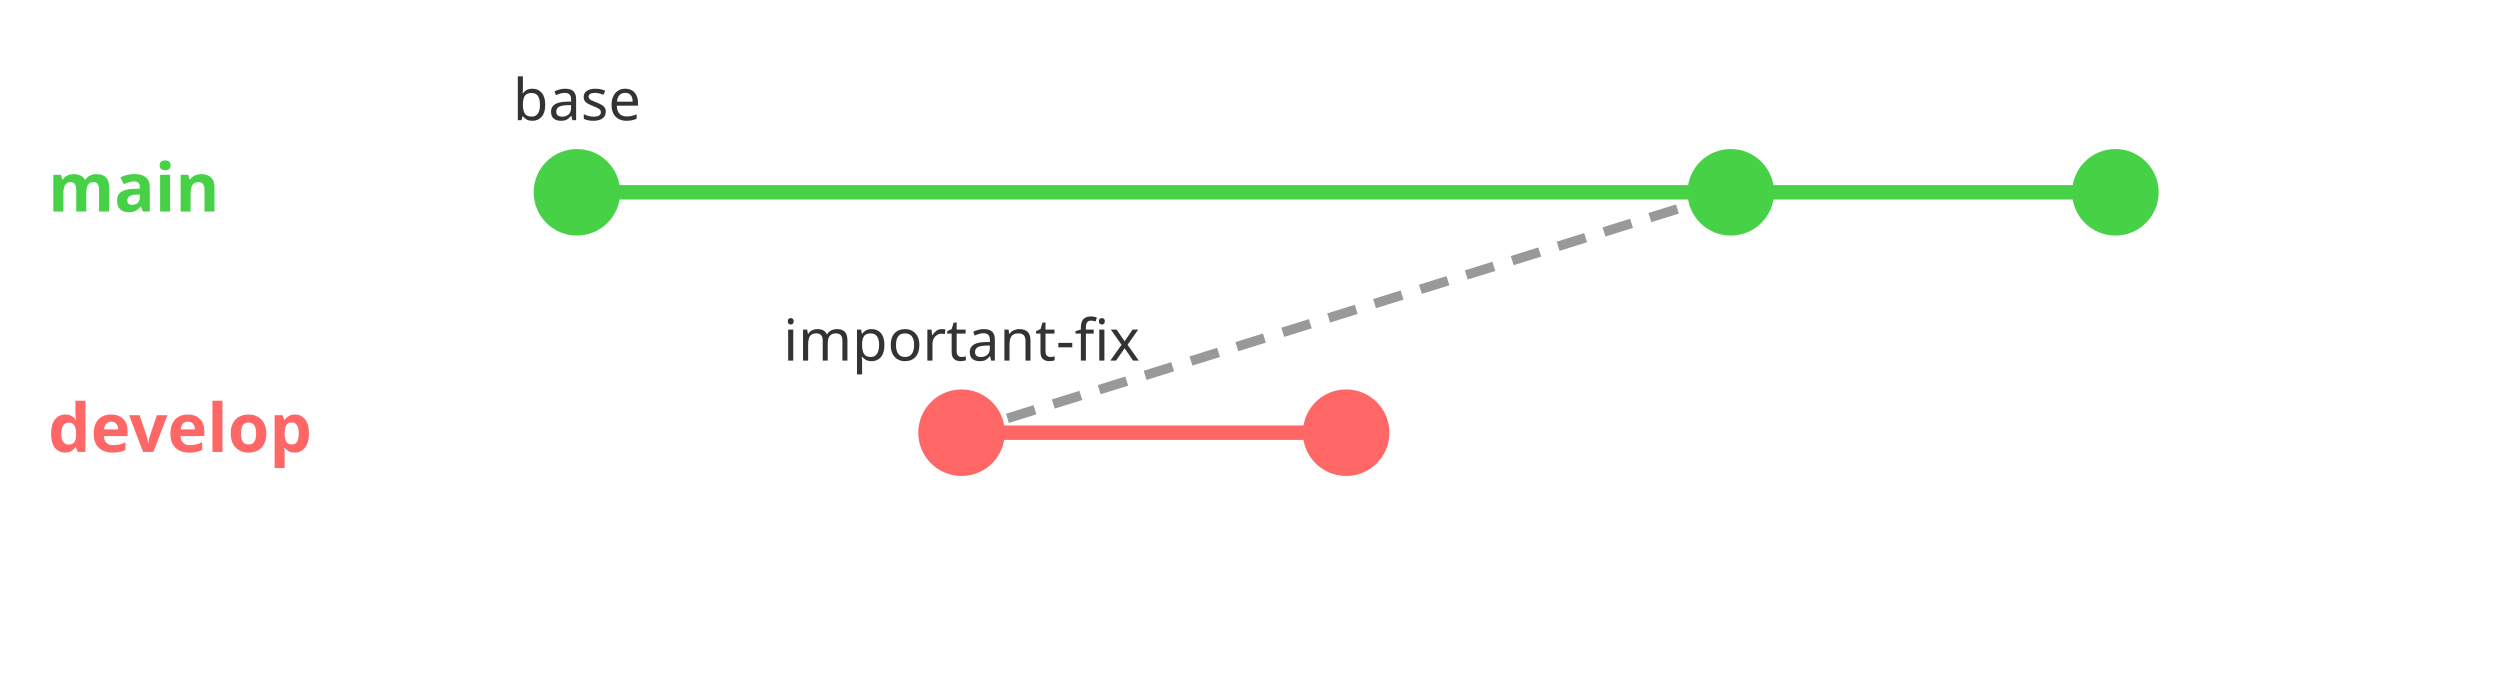
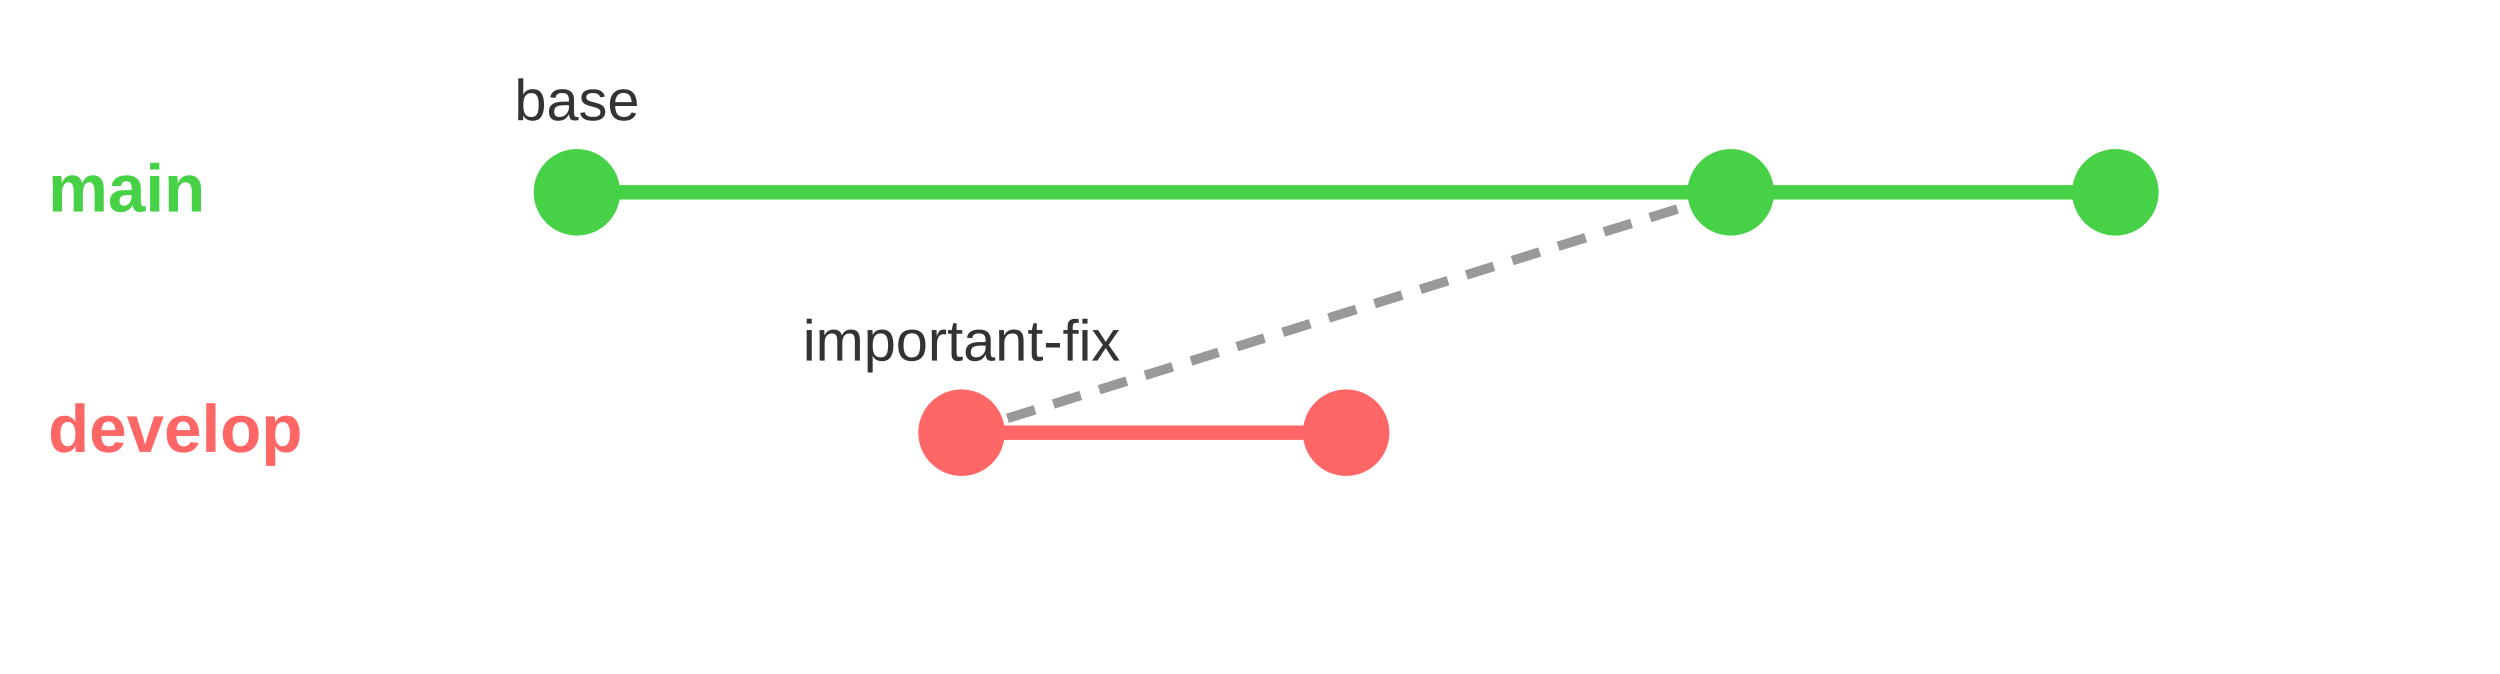
<svg xmlns="http://www.w3.org/2000/svg" viewBox="0 0 520 140" width="520" height="140">
  <style>
- .gitgraph-label { font-family: sans-serif; font-size: 12px; fill: #333; }
- .gitgraph-branch-label { font-family: sans-serif; font-size: 14px; font-weight: bold; }
- .gitgraph-tag { font-family: sans-serif; font-size: 11px; fill: #333; }
+ .gitgraph-label { font-family: "trebuchet ms", verdana, arial, sans-serif, "Apple Color Emoji", "Segoe UI Emoji", "Noto Color Emoji", "Twemoji Mozilla"; font-size: 12px; fill: #333333; }
+ .gitgraph-branch-label { font-family: "trebuchet ms", verdana, arial, sans-serif, "Apple Color Emoji", "Segoe UI Emoji", "Noto Color Emoji", "Twemoji Mozilla"; font-size: 14px; font-weight: bold; }
+ .gitgraph-tag { font-family: "trebuchet ms", verdana, arial, sans-serif, "Apple Color Emoji", "Segoe UI Emoji", "Noto Color Emoji", "Twemoji Mozilla"; font-size: 11px; fill: #333333; }
</style>
  <line x1="120.0" y1="40.0" x2="440.0" y2="40.0" stroke="#47d147" stroke-width="2" class="gitgraph-branch-line" />
  <line x1="200.0" y1="90.0" x2="280.0" y2="90.0" stroke="#ff6666" stroke-width="2" class="gitgraph-branch-line" />
  <line x1="120.0" y1="40.0" x2="360.0" y2="40.0" stroke="#47d147" stroke-width="3" class="gitgraph-branch-line" />
  <line x1="360.0" y1="40.0" x2="440.0" y2="40.0" stroke="#47d147" stroke-width="3" class="gitgraph-branch-line" />
  <line x1="200.0" y1="90.0" x2="280.0" y2="90.0" stroke="#ff6666" stroke-width="3" class="gitgraph-branch-line" />
  <line x1="200.0" y1="90.0" x2="360.0" y2="40.0" stroke="#999" stroke-width="2" stroke-dasharray="6,4" class="gitgraph-merge-line" />
  <circle cx="120.0" cy="40.0" r="8" fill="#47d147" stroke="#47d147" stroke-width="2" class="gitgraph-commit" />
  <circle cx="200.0" cy="90.0" r="8" fill="#ff6666" stroke="#ff6666" stroke-width="2" class="gitgraph-commit" />
  <circle cx="280.0" cy="90.0" r="8" fill="#ff6666" stroke="#ff6666" stroke-width="2" class="gitgraph-commit" />
  <circle cx="360.0" cy="40.0" r="8" fill="#47d147" stroke="#47d147" stroke-width="2" class="gitgraph-commit" />
  <circle cx="440.0" cy="40.0" r="8" fill="#47d147" stroke="#47d147" stroke-width="2" class="gitgraph-commit" />
  <text x="120.0" y="25.0" text-anchor="middle" class="gitgraph-label">base</text>
  <text x="200.0" y="75.0" text-anchor="middle" class="gitgraph-label">important-fix</text>
  <text x="10.0" y="44.0" fill="#47d147" class="gitgraph-branch-label">main</text>
  <text x="10.0" y="94.0" fill="#ff6666" class="gitgraph-branch-label">develop</text>
</svg>
